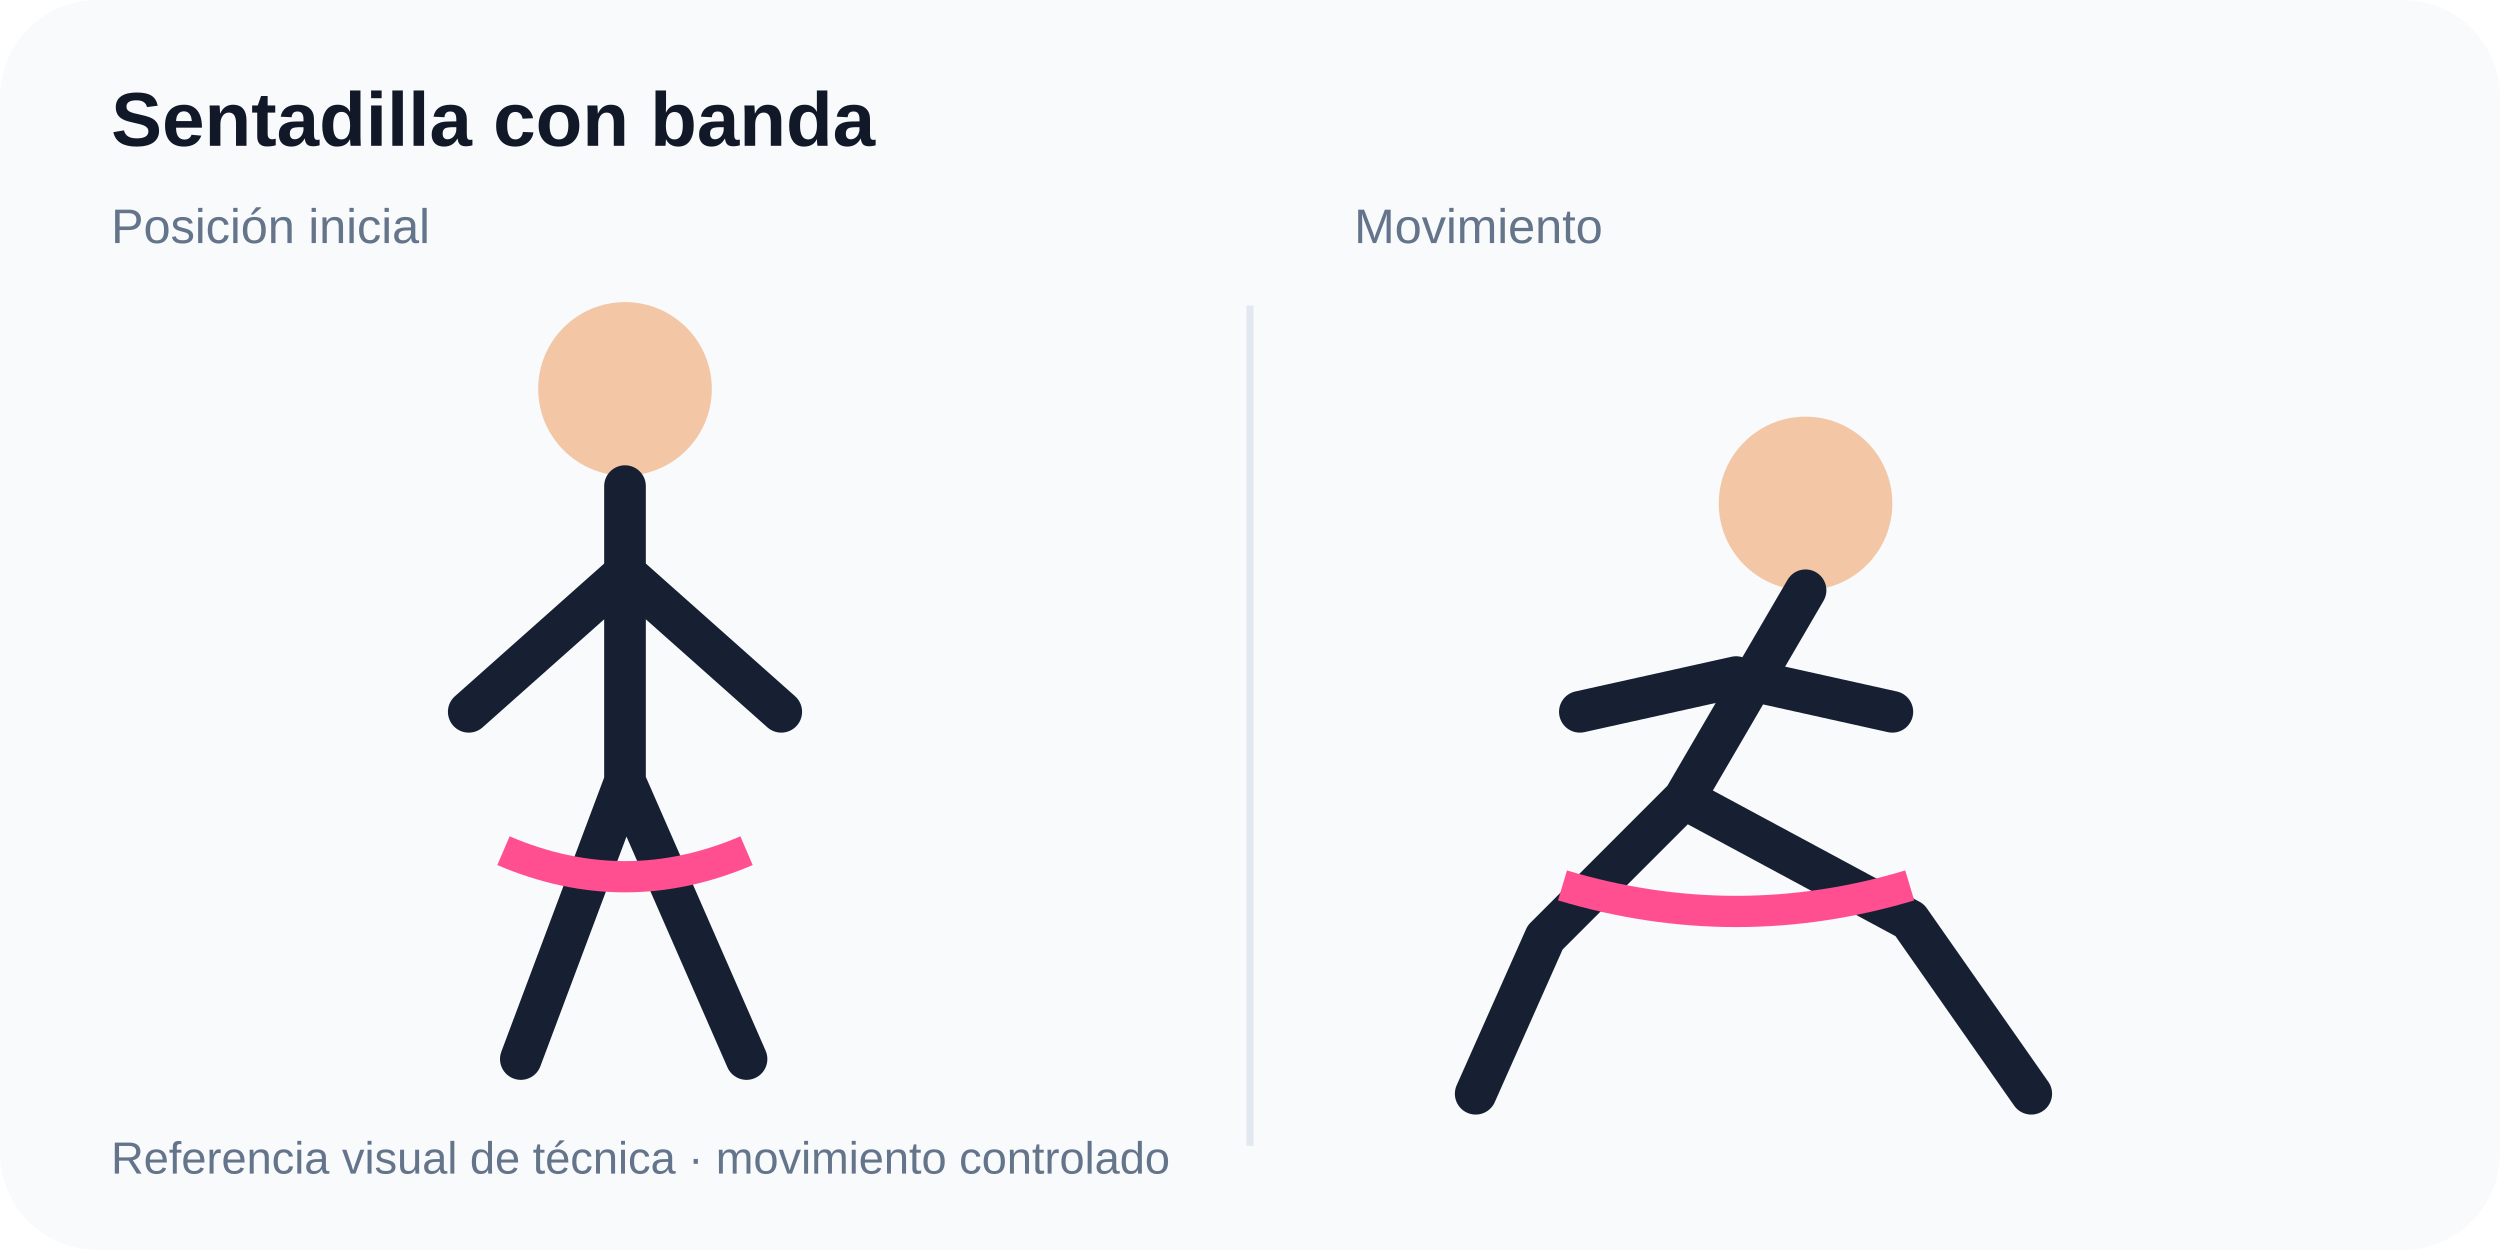
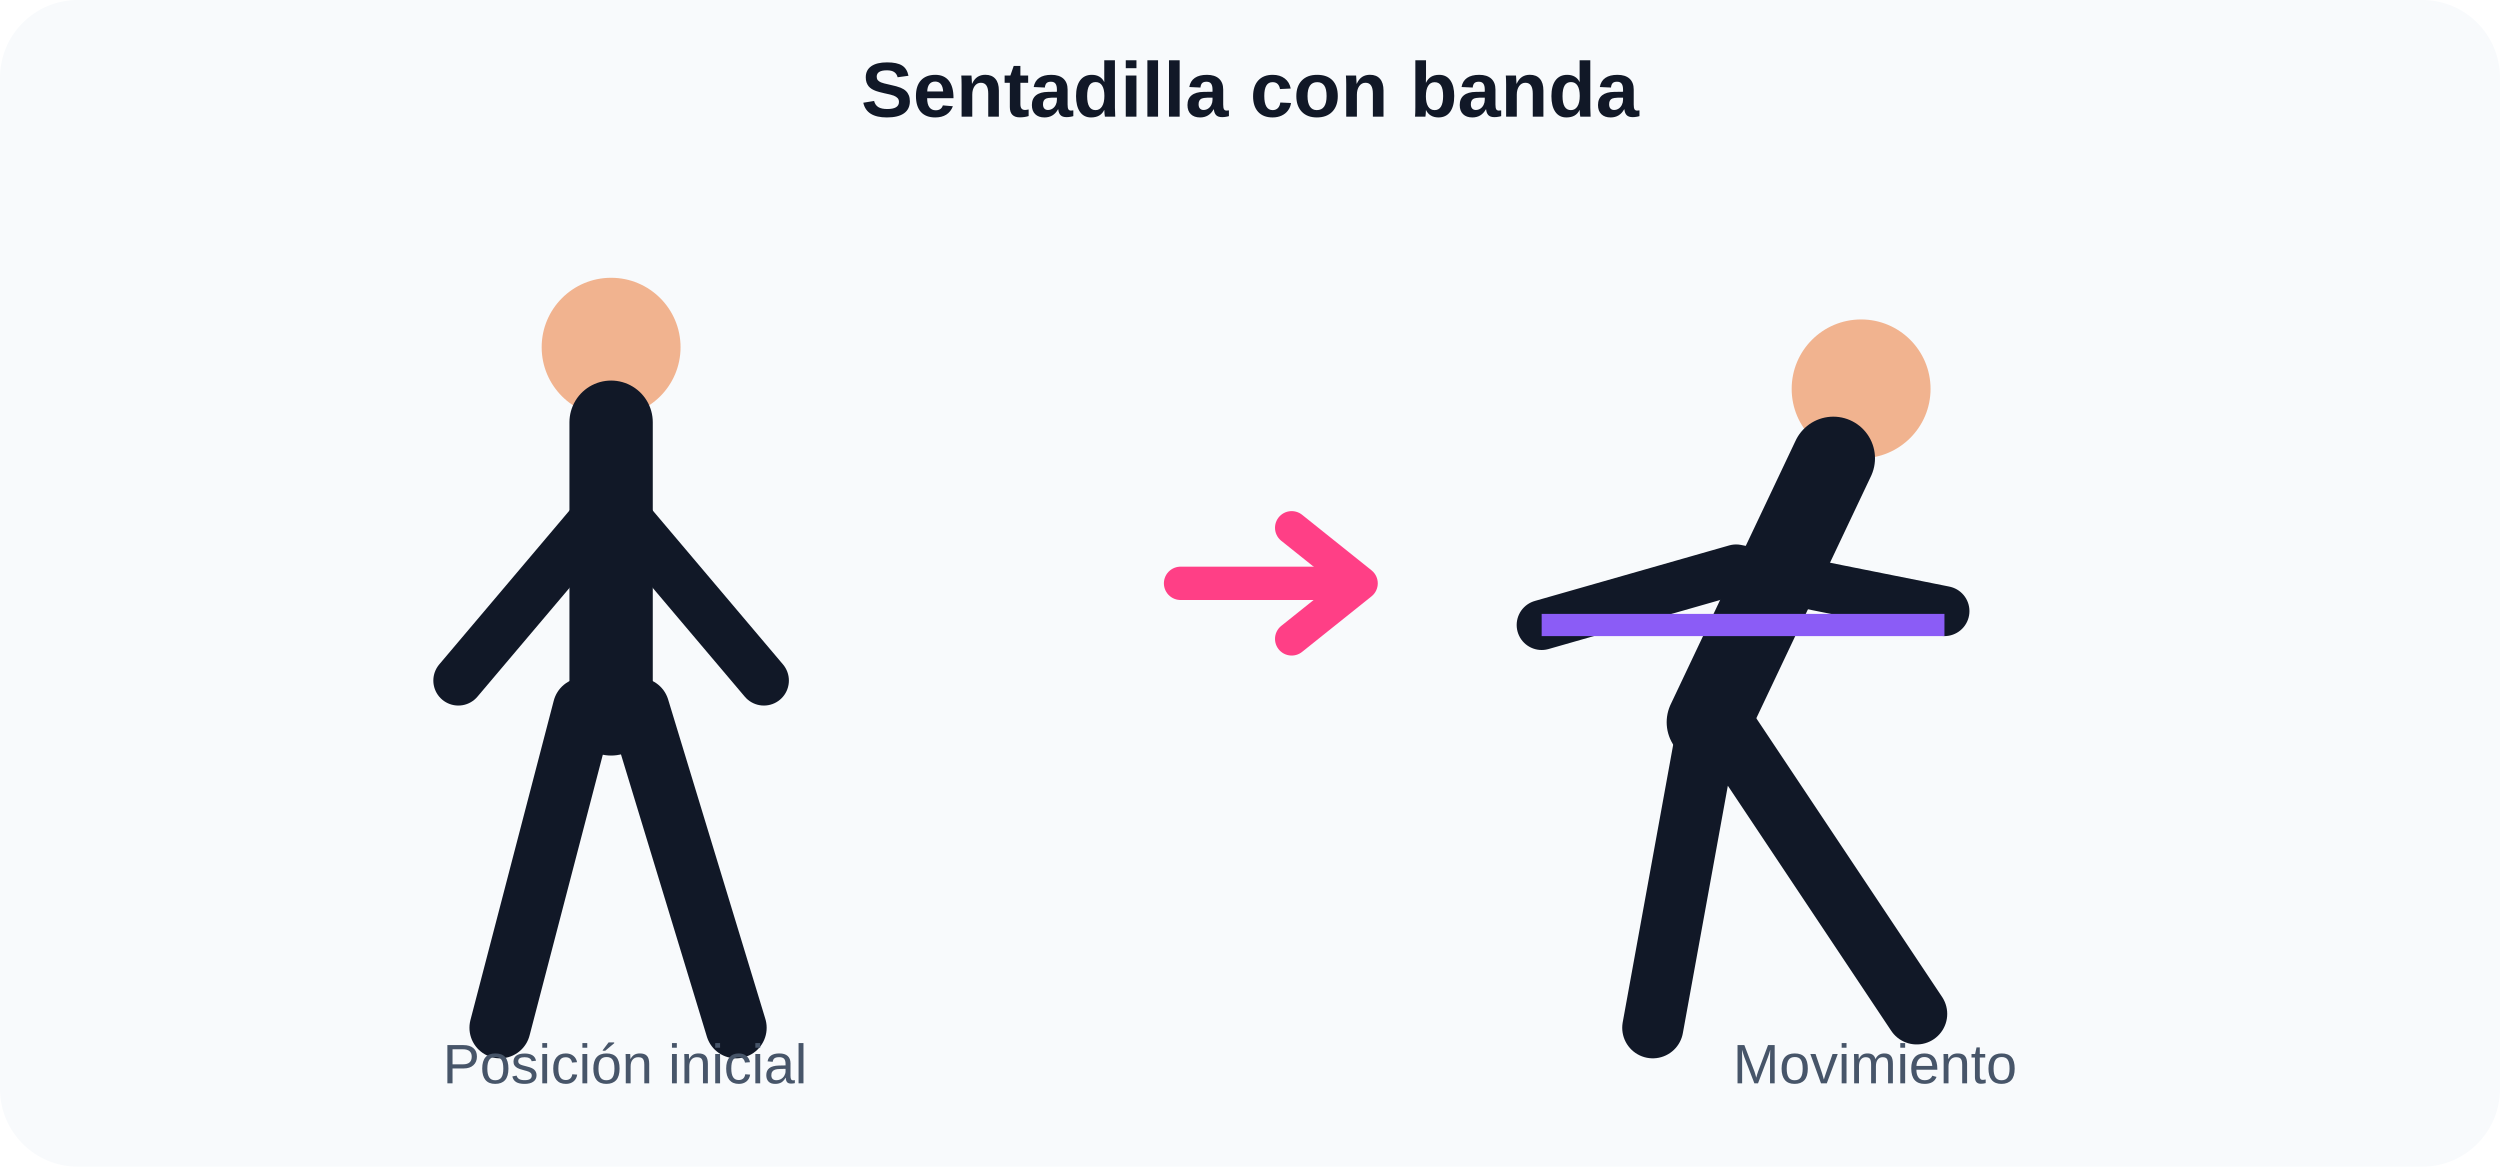
- <svg xmlns="http://www.w3.org/2000/svg" viewBox="0 0 720 360">
-   <rect width="720" height="360" rx="28" fill="#f8fafc" />
-   <text x="32" y="42" font-family="Arial" font-size="22" font-weight="700" fill="#111827">Sentadilla con banda</text>
-   <text x="32" y="70" font-family="Arial" font-size="14" fill="#64748b">Posición inicial</text>
-   <text x="390" y="70" font-family="Arial" font-size="14" fill="#64748b">Movimiento</text>
-   <g stroke="#172033" stroke-width="12" stroke-linecap="round" fill="none">
-     <circle cx="180" cy="112" r="25" fill="#f3c7a5" stroke="none" />
-     <path d="M180 140 L180 225 M180 165 L135 205 M180 165 L225 205 M180 225 L150 305 M180 225 L215 305" />
+ <svg xmlns="http://www.w3.org/2000/svg" width="900" height="420" viewBox="0 0 900 420">
+   <rect width="900" height="420" rx="28" fill="#f8fafc" />
+   <text x="450" y="42" text-anchor="middle" font-family="Arial" font-size="28" font-weight="700" fill="#111827">Sentadilla con banda</text>
+   <g transform="translate(80,70)">
+     <circle cx="140" cy="55" r="25" fill="#f1b38f" />
+     <path d="M140 82v105" stroke="#111827" stroke-width="30" stroke-linecap="round" />
+     <path d="M140 110l-55 65M140 110l55 65" stroke="#111827" stroke-width="18" stroke-linecap="round" />
+     <path d="M130 185l-30 115M150 185l35 115" stroke="#111827" stroke-width="22" stroke-linecap="round" />
  </g>
-   <g stroke="#172033" stroke-width="12" stroke-linecap="round" fill="none">
-     <circle cx="520" cy="145" r="25" fill="#f3c7a5" stroke="none" />
-     <path d="M520 170 L485 230 M500 195 L455 205 M500 195 L545 205 M485 230 L445 270 M485 230 L550 265 M445 270 L425 315 M550 265 L585 315" />
+   <path d="M425 210h55" stroke="#ff3f86" stroke-width="12" stroke-linecap="round" />
+   <path d="M465 190l25 20-25 20" fill="none" stroke="#ff3f86" stroke-width="12" stroke-linecap="round" stroke-linejoin="round" />
+   <g transform="translate(510,70)">
+     <circle cx="160" cy="70" r="25" fill="#f1b38f" />
+     <path d="M150 95l-45 95" stroke="#111827" stroke-width="30" stroke-linecap="round" />
+     <path d="M115 135l-70 20M115 135l75 15" stroke="#111827" stroke-width="18" stroke-linecap="round" />
+     <path d="M105 190l-20 110M110 190l70 105" stroke="#111827" stroke-width="22" stroke-linecap="round" />
+     <path d="M45 155h145" stroke="#8b5cf6" stroke-width="8" />
  </g>
-   <path d="M145 245 Q180 260 215 245 M450 255 Q500 270 550 255" stroke="#ff4f91" stroke-width="9" fill="none" />
-   <line x1="360" y1="88" x2="360" y2="330" stroke="#e2e8f0" stroke-width="2" />
-   <text x="32" y="338" font-family="Arial" font-size="13" fill="#64748b">Referencia visual de técnica · movimiento controlado</text>
+   <text x="225" y="390" text-anchor="middle" font-family="Arial" font-size="20" fill="#475569">Posición inicial</text>
+   <text x="675" y="390" text-anchor="middle" font-family="Arial" font-size="20" fill="#475569">Movimiento</text>
</svg>
